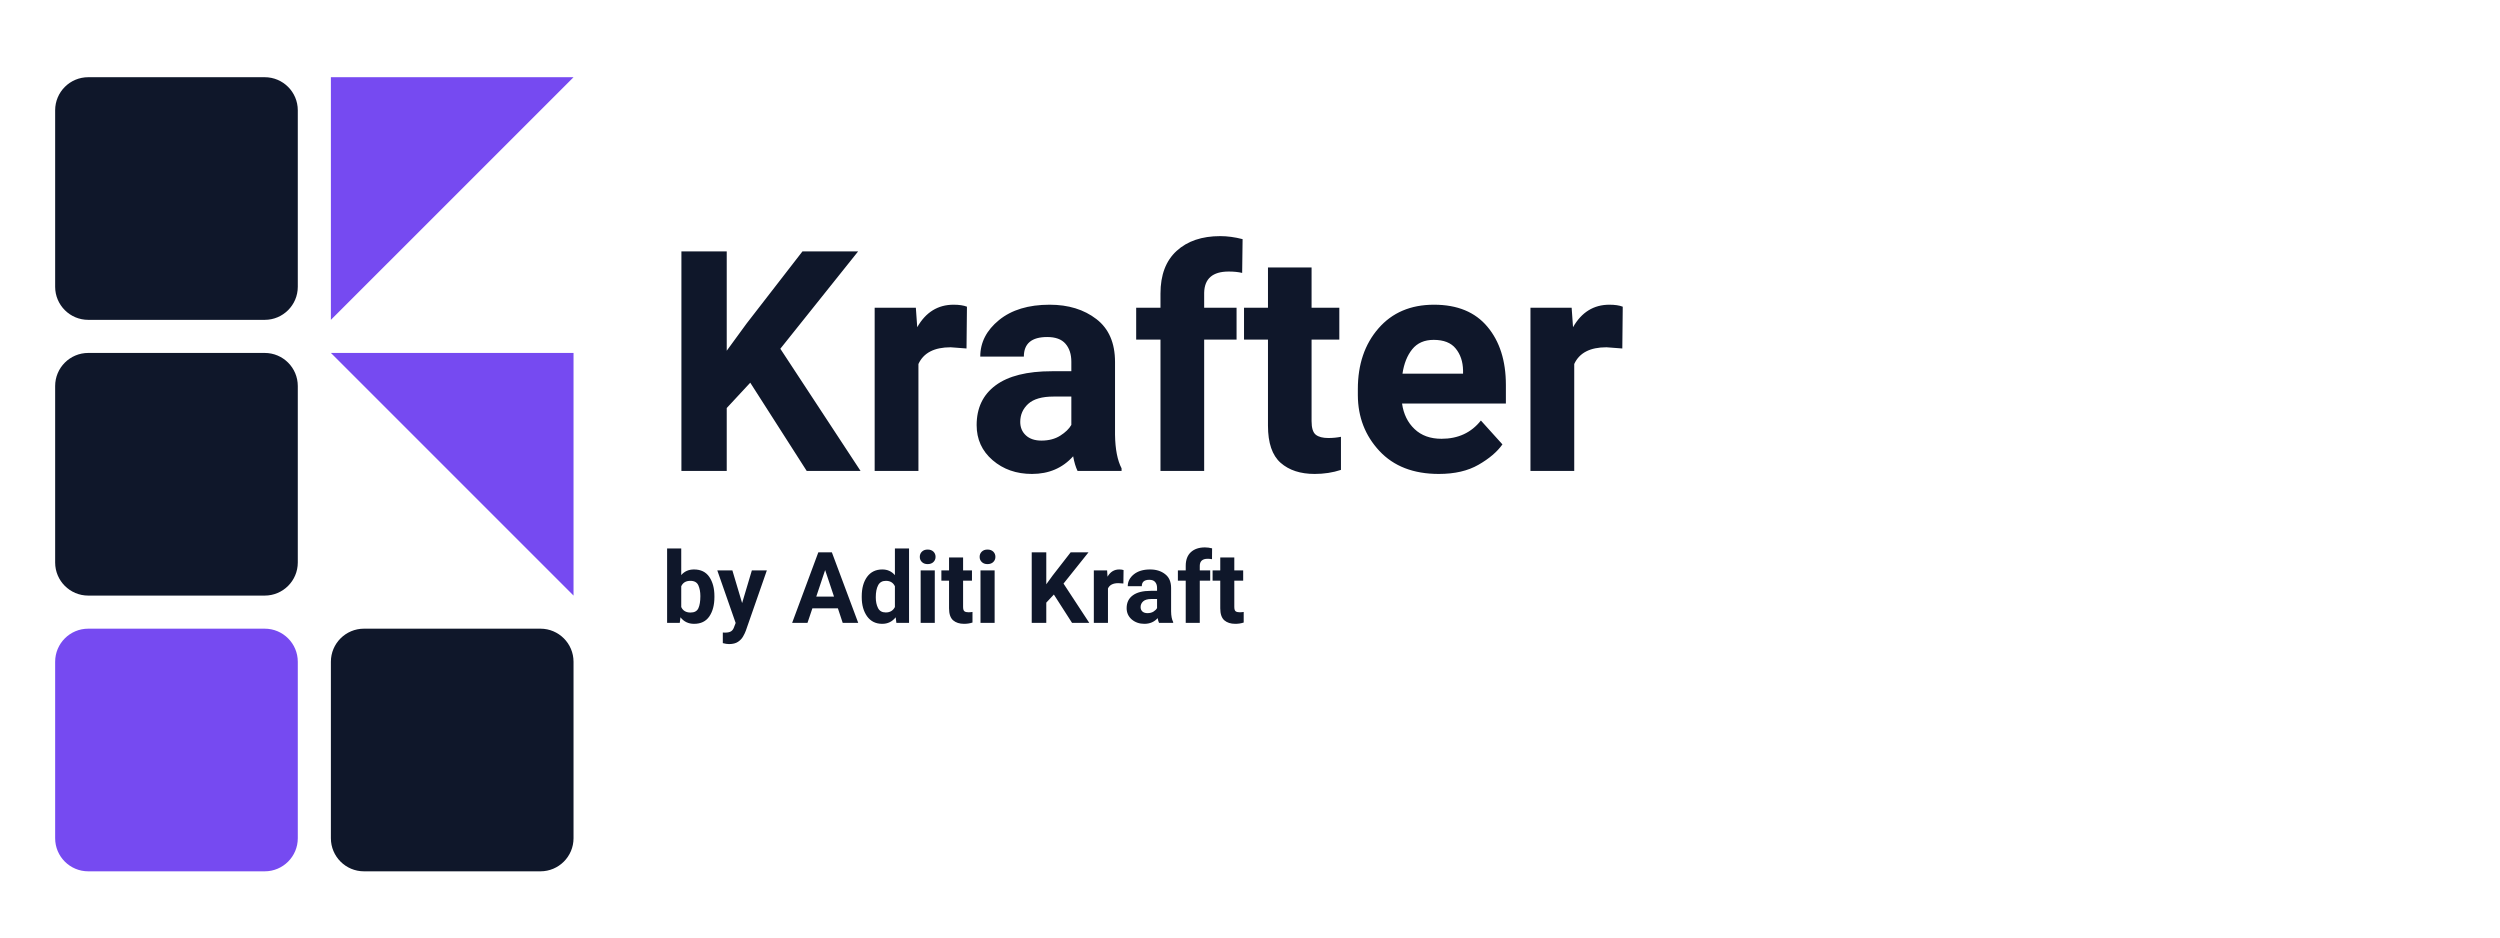
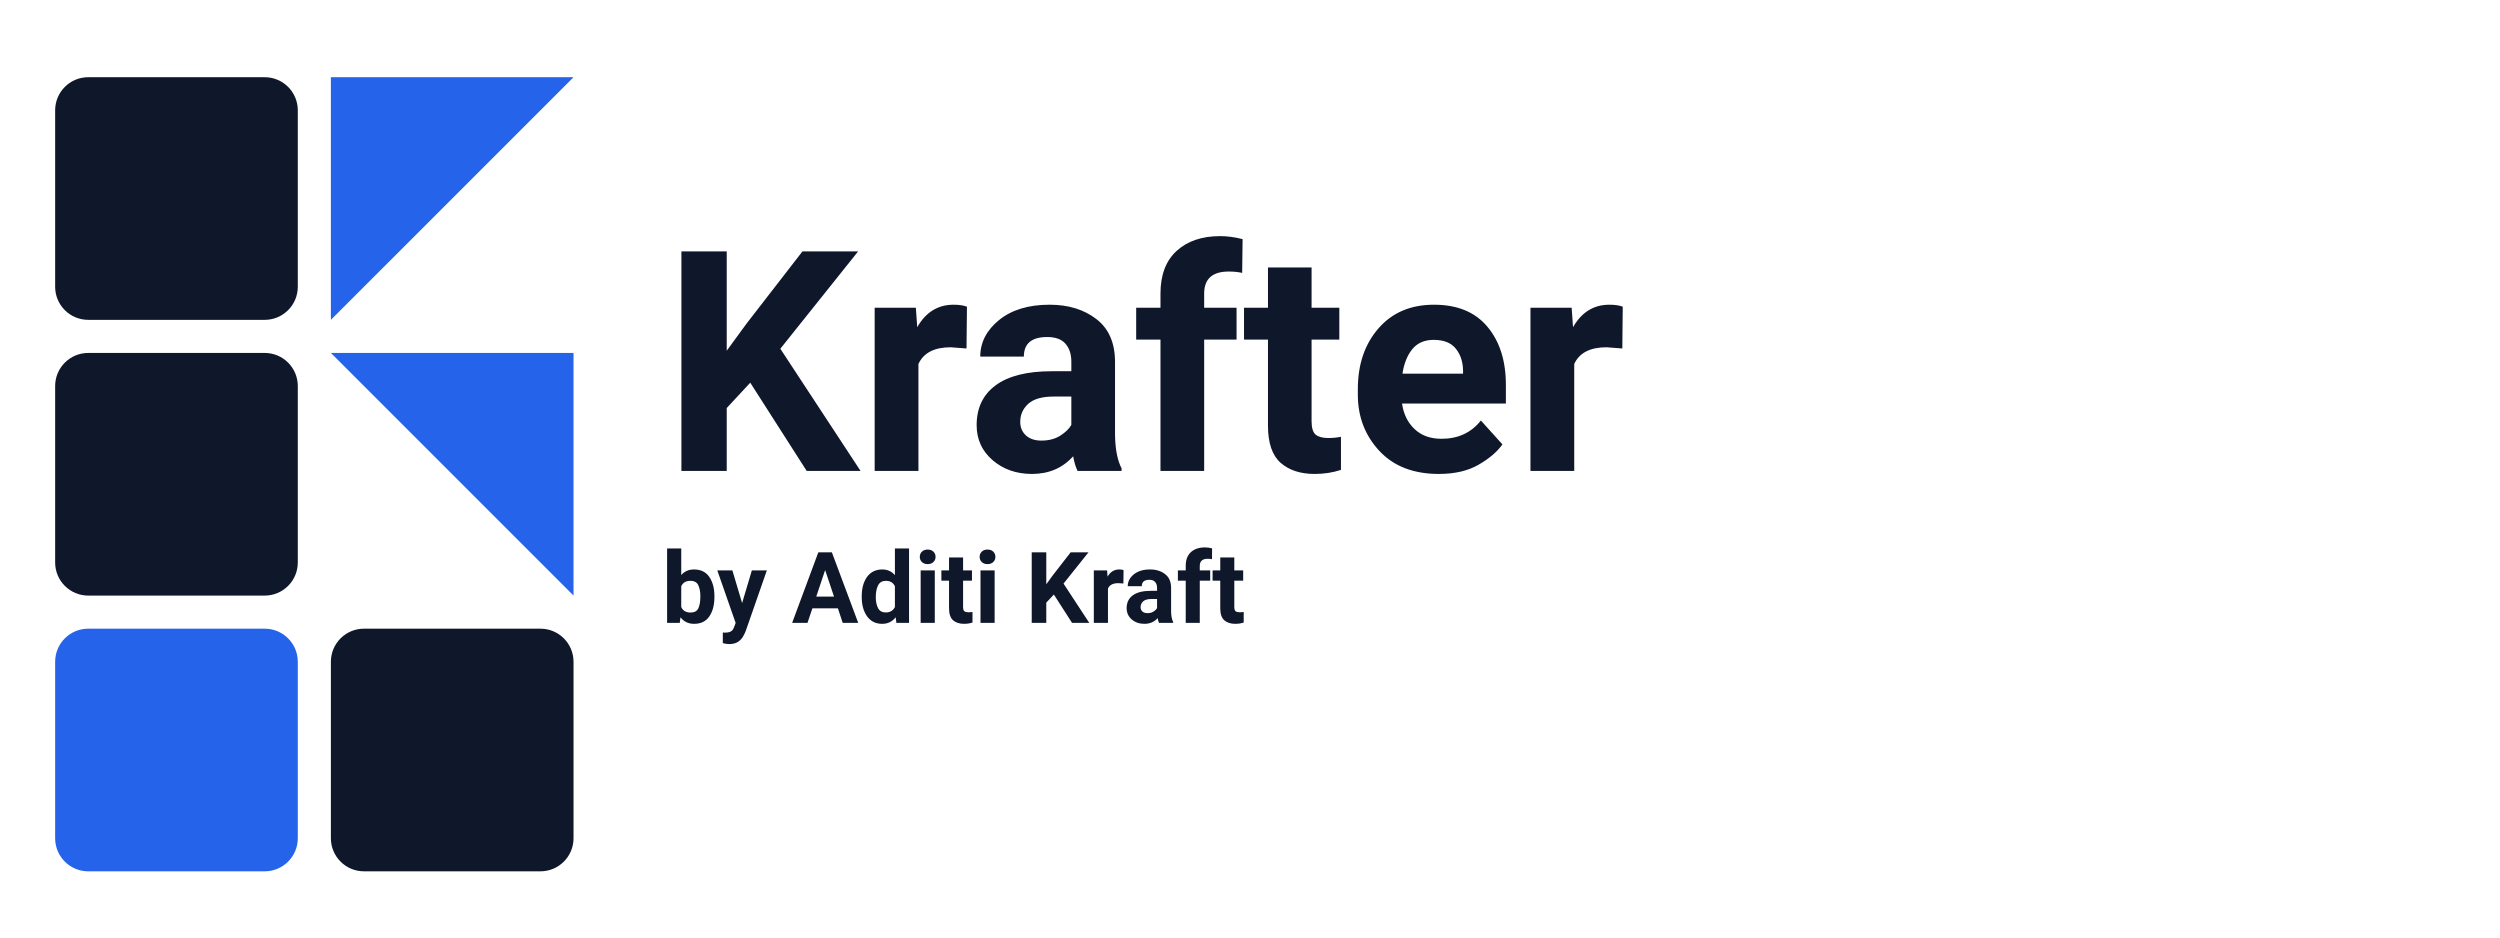
<svg xmlns="http://www.w3.org/2000/svg" viewBox="0 0 320 170" width="320" height="120" preserveAspectRatio="xMinYMid meet">
  <defs>
    <style>
            .k-nav { fill: #0F172A; }
-             .k-grn { fill: #764AF1; }
+             .k-grn { fill: #2563EB; }
            .brand { font-family: 'Segoe UI', Roboto, Arial, sans-serif; font-weight: 700; fill: #0F172A; }
            .tag { font-family: 'Segoe UI', Roboto, Arial, sans-serif; font-weight: 600; fill: #0F172A; }
        </style>
  </defs>
  <g id="icon" transform="translate(0,6)">
    <rect x="10" y="8" width="44" height="44" rx="6" class="k-nav" />
    <polygon points="60,8 104,8 60,52" class="k-grn" />
    <rect x="10" y="58" width="44" height="44" rx="6" class="k-nav" />
    <polygon points="60,58 104,58 104,102" class="k-grn" />
    <rect x="10" y="108" width="44" height="44" rx="6" class="k-grn" />
    <rect x="60" y="108" width="44" height="44" rx="6" class="k-nav" />
  </g>
  <text x="120" y="90" text-anchor="start" dominant-baseline="middle">
    <tspan class="brand" x="120" dy="-20" font-size="56">Krafter</tspan>
    <tspan class="tag" x="120" dy="38" font-size="18">by Aditi Kraft</tspan>
  </text>
</svg>
